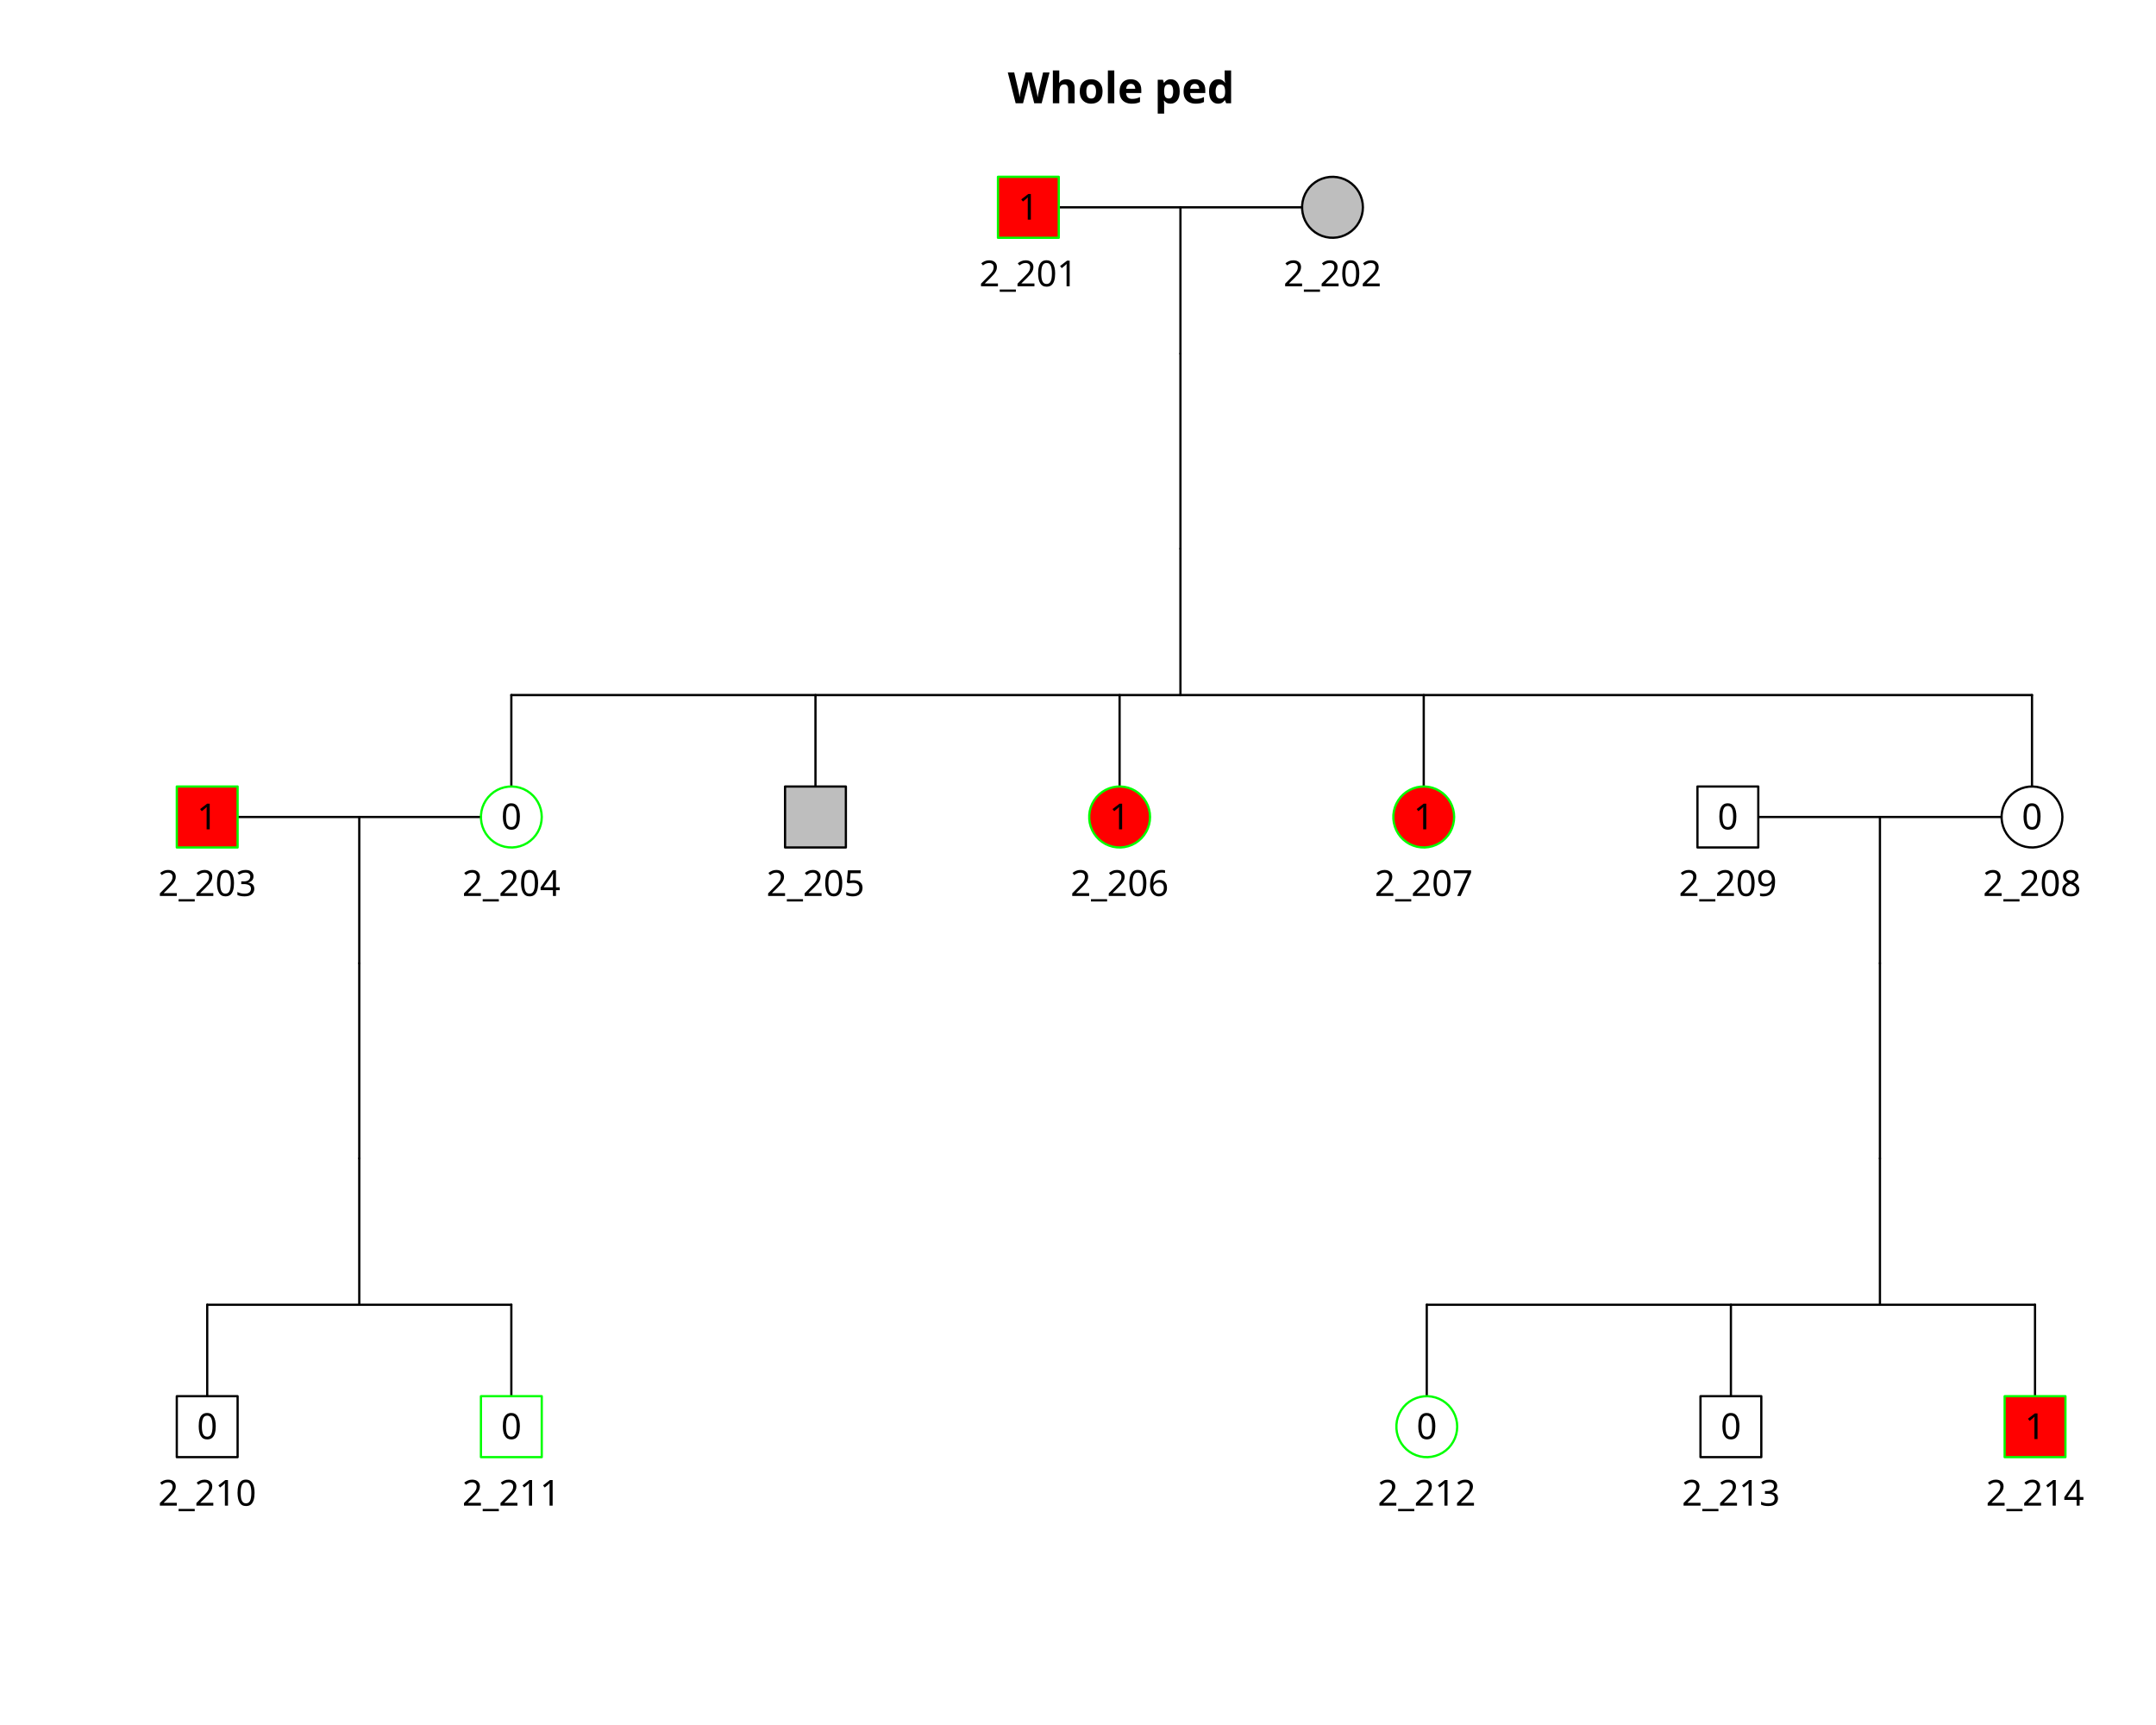
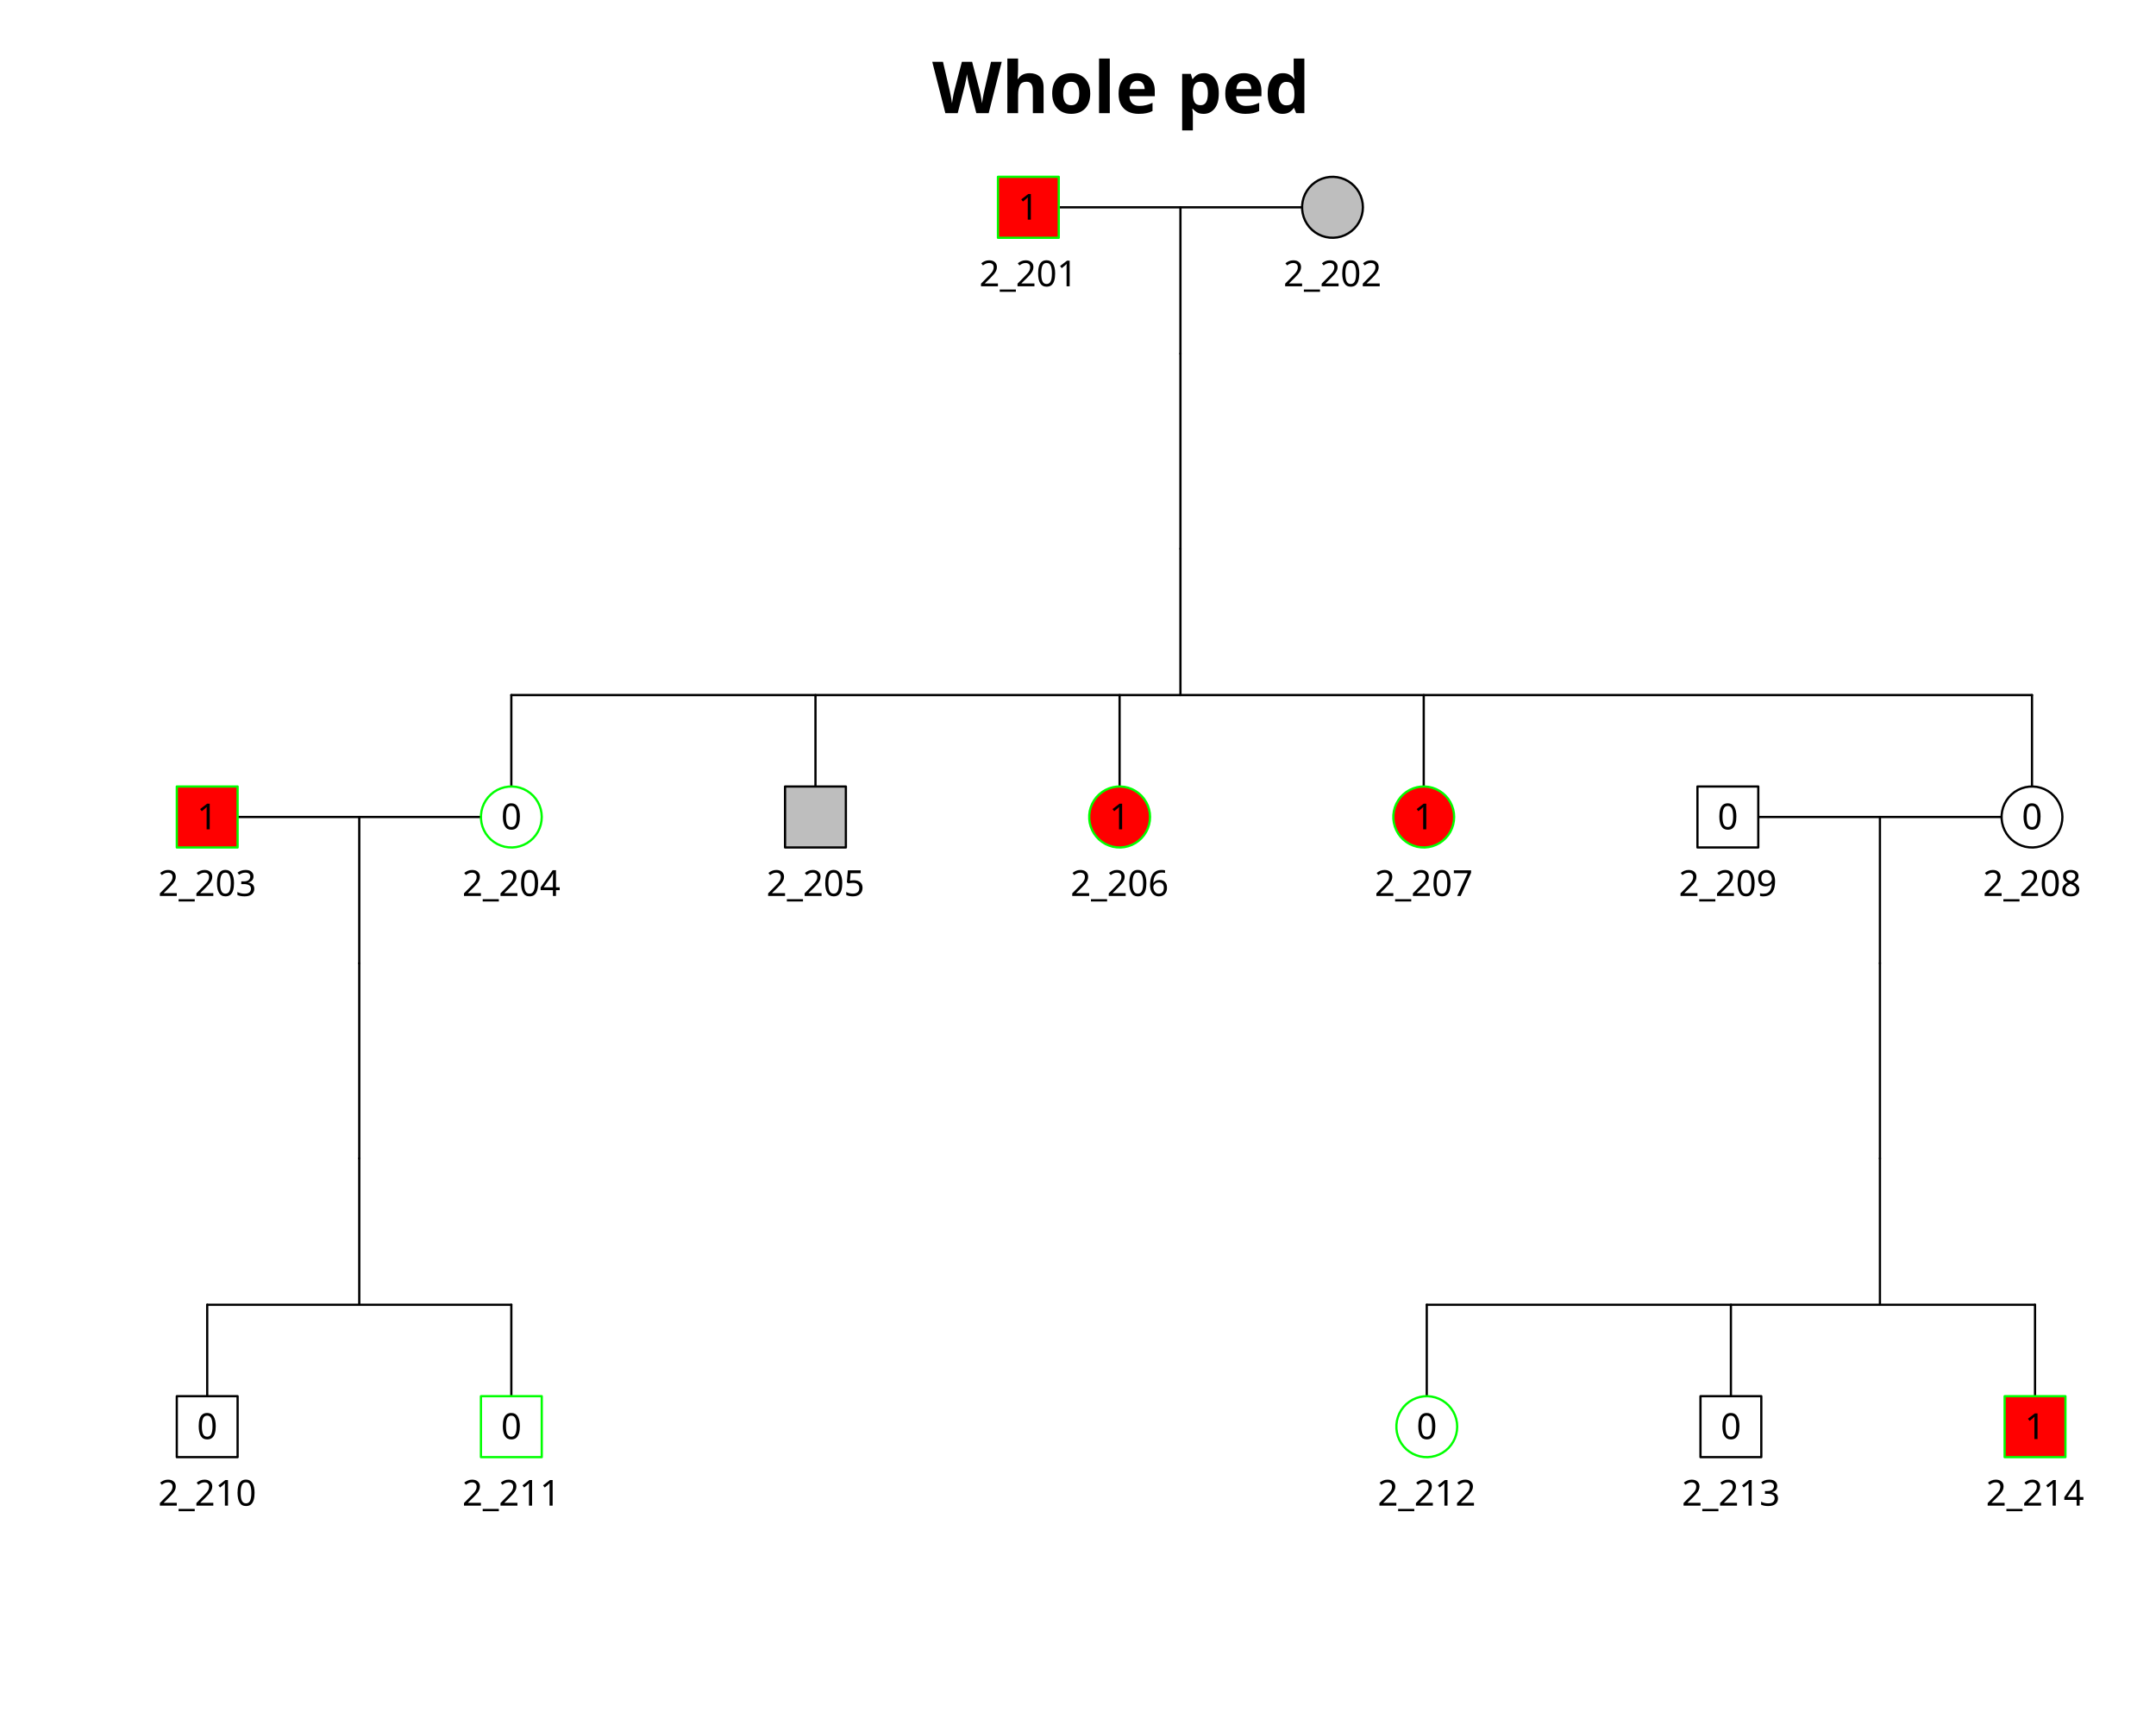
<svg xmlns="http://www.w3.org/2000/svg" class="svglite" data-engine-version="2.0" width="720.00pt" height="576.00pt" viewBox="0 0 720.00 576.00">
  <defs>
    <style type="text/css">
    .svglite line, .svglite polyline, .svglite polygon, .svglite path, .svglite rect, .svglite circle {
      fill: none;
      stroke: #000000;
      stroke-linecap: round;
      stroke-linejoin: round;
      stroke-miterlimit: 10.00;
    }
  </style>
  </defs>
  <rect width="100%" height="100%" style="stroke: none; fill: #FFFFFF;" />
  <defs>
    <clipPath id="cpMC4wMHw3MjAuMDB8MC4wMHw1NzYuMDA=">
      <rect x="0.00" y="0.00" width="720.00" height="576.00" />
    </clipPath>
  </defs>
  <g clip-path="url(#cpMC4wMHw3MjAuMDB8MC4wMHw1NzYuMDA=)">
-     <text x="374.40" y="34.48" text-anchor="middle" style="font-size: 14.40px; font-weight: bold; font-family: sans;" textLength="68.84px" lengthAdjust="spacingAndGlyphs">Whole ped</text>
+     <text x="374.40" y="37.78" text-anchor="middle" style="font-size: 24.00px; font-weight: bold; font-family: sans;" textLength="114.74px" lengthAdjust="spacingAndGlyphs">Whole ped</text>
    <line x1="353.58" y1="69.22" x2="434.83" y2="69.22" style="stroke-width: 0.75;" />
    <line x1="79.35" y1="272.80" x2="160.61" y2="272.80" style="stroke-width: 0.75;" />
    <line x1="587.18" y1="272.80" x2="668.43" y2="272.80" style="stroke-width: 0.75;" />
    <line x1="170.76" y1="262.62" x2="170.76" y2="232.09" style="stroke-width: 0.75;" />
    <line x1="272.33" y1="262.62" x2="272.33" y2="232.09" style="stroke-width: 0.75;" />
    <line x1="373.89" y1="262.62" x2="373.89" y2="232.09" style="stroke-width: 0.75;" />
    <line x1="475.46" y1="262.62" x2="475.46" y2="232.09" style="stroke-width: 0.75;" />
    <line x1="678.59" y1="262.62" x2="678.59" y2="232.09" style="stroke-width: 0.75;" />
    <line x1="170.76" y1="232.09" x2="678.59" y2="232.09" style="stroke-width: 0.75;" />
    <line x1="394.21" y1="232.09" x2="394.21" y2="183.23" style="stroke-width: 0.75;" />
    <line x1="394.21" y1="183.23" x2="394.21" y2="118.08" style="stroke-width: 0.75;" />
    <line x1="394.21" y1="118.08" x2="394.21" y2="69.22" style="stroke-width: 0.75;" />
    <line x1="69.20" y1="466.21" x2="69.20" y2="435.67" style="stroke-width: 0.75;" />
    <line x1="170.76" y1="466.21" x2="170.76" y2="435.67" style="stroke-width: 0.75;" />
    <line x1="69.20" y1="435.67" x2="170.76" y2="435.67" style="stroke-width: 0.75;" />
    <line x1="119.98" y1="435.67" x2="119.98" y2="386.81" style="stroke-width: 0.75;" />
    <line x1="119.98" y1="386.81" x2="119.98" y2="321.66" style="stroke-width: 0.75;" />
    <line x1="119.98" y1="321.66" x2="119.98" y2="272.80" style="stroke-width: 0.75;" />
    <line x1="476.47" y1="466.21" x2="476.47" y2="435.67" style="stroke-width: 0.75;" />
    <line x1="578.04" y1="466.21" x2="578.04" y2="435.67" style="stroke-width: 0.75;" />
    <line x1="679.60" y1="466.21" x2="679.60" y2="435.67" style="stroke-width: 0.75;" />
    <line x1="476.47" y1="435.67" x2="679.60" y2="435.67" style="stroke-width: 0.75;" />
    <line x1="627.81" y1="435.67" x2="627.81" y2="386.81" style="stroke-width: 0.75;" />
    <line x1="627.81" y1="386.81" x2="627.81" y2="321.66" style="stroke-width: 0.75;" />
    <line x1="627.81" y1="321.66" x2="627.81" y2="272.80" style="stroke-width: 0.75;" />
    <polygon points="333.27,59.04 333.27,79.40 353.58,79.40 353.58,59.04 " style="stroke-width: 0.75; stroke: #00FF00; fill: #FF0000;" />
    <polygon points="59.04,262.62 59.04,282.98 79.35,282.98 79.35,262.62 " style="stroke-width: 0.75; stroke: #00FF00; fill: #FF0000;" />
    <polygon points="59.04,466.21 59.04,486.56 79.35,486.56 79.35,466.21 " style="stroke-width: 0.75; fill: #FFFFFF;" />
    <polygon points="455.14,69.22 455.06,70.52 454.81,71.80 454.40,73.04 453.84,74.21 453.13,75.31 452.28,76.30 451.32,77.18 450.25,77.92 449.10,78.53 447.88,78.98 446.61,79.27 445.31,79.39 444.01,79.35 442.73,79.14 441.48,78.77 440.29,78.24 439.18,77.57 438.16,76.75 437.25,75.82 436.48,74.77 435.84,73.64 435.35,72.43 435.02,71.16 434.85,69.87 434.85,68.57 435.02,67.27 435.35,66.01 435.84,64.80 436.48,63.67 437.25,62.62 438.16,61.68 439.18,60.87 440.29,60.19 441.48,59.67 442.73,59.30 444.01,59.09 445.31,59.05 446.61,59.17 447.88,59.46 449.10,59.91 450.25,60.51 451.32,61.26 452.28,62.14 453.13,63.13 453.84,64.22 454.40,65.40 454.81,66.64 455.06,67.92 455.14,69.22 " style="stroke-width: 0.75; fill: #BEBEBE;" />
    <polygon points="180.92,272.80 180.83,274.10 180.59,275.38 180.18,276.62 179.61,277.80 178.90,278.89 178.06,279.88 177.09,280.76 176.03,281.51 174.87,282.11 173.65,282.56 172.38,282.85 171.09,282.98 169.79,282.93 168.50,282.73 167.25,282.35 166.06,281.83 164.95,281.15 163.93,280.34 163.03,279.40 162.25,278.36 161.61,277.22 161.12,276.01 160.79,274.75 160.63,273.45 160.63,272.15 160.79,270.86 161.12,269.59 161.61,268.39 162.25,267.25 163.03,266.20 163.93,265.27 164.95,264.45 166.06,263.78 167.25,263.25 168.50,262.88 169.79,262.67 171.09,262.63 172.38,262.75 173.65,263.04 174.87,263.49 176.03,264.10 177.09,264.84 178.06,265.72 178.90,266.71 179.61,267.81 180.18,268.98 180.59,270.22 180.83,271.50 180.92,272.80 " style="stroke-width: 0.75; stroke: #00FF00; fill: #FFFFFF;" />
    <polygon points="160.61,466.21 160.61,486.56 180.92,486.56 180.92,466.21 " style="stroke-width: 0.75; stroke: #00FF00; fill: #FFFFFF;" />
    <polygon points="262.17,262.62 262.17,282.98 282.48,282.98 282.48,262.62 " style="stroke-width: 0.75; fill: #BEBEBE;" />
    <polygon points="486.63,476.39 486.55,477.69 486.30,478.97 485.89,480.20 485.32,481.38 484.61,482.47 483.77,483.47 482.81,484.34 481.74,485.09 480.58,485.69 479.36,486.14 478.09,486.43 476.80,486.56 475.50,486.52 474.21,486.31 472.97,485.94 471.78,485.41 470.66,484.73 469.64,483.92 468.74,482.98 467.96,481.94 467.32,480.80 466.83,479.59 466.50,478.33 466.34,477.04 466.34,475.73 466.50,474.44 466.83,473.18 467.32,471.97 467.96,470.83 468.74,469.79 469.64,468.85 470.66,468.04 471.78,467.36 472.97,466.83 474.21,466.46 475.50,466.25 476.80,466.21 478.09,466.34 479.36,466.63 480.58,467.08 481.74,467.68 482.81,468.43 483.77,469.30 484.61,470.30 485.32,471.39 485.89,472.57 486.30,473.80 486.55,475.08 486.63,476.39 " style="stroke-width: 0.75; stroke: #00FF00; fill: #FFFFFF;" />
    <polygon points="384.05,272.80 383.97,274.10 383.72,275.38 383.31,276.62 382.74,277.80 382.03,278.89 381.19,279.88 380.22,280.76 379.16,281.51 378.00,282.11 376.78,282.56 375.51,282.85 374.22,282.98 372.92,282.93 371.63,282.73 370.38,282.35 369.19,281.83 368.08,281.15 367.06,280.34 366.16,279.40 365.38,278.36 364.74,277.22 364.25,276.01 363.92,274.75 363.76,273.45 363.76,272.15 363.92,270.86 364.25,269.59 364.74,268.39 365.38,267.25 366.16,266.20 367.06,265.27 368.08,264.45 369.19,263.78 370.38,263.25 371.63,262.88 372.92,262.67 374.22,262.63 375.51,262.75 376.78,263.04 378.00,263.49 379.16,264.10 380.22,264.84 381.19,265.72 382.03,266.71 382.74,267.81 383.31,268.98 383.72,270.22 383.97,271.50 384.05,272.80 " style="stroke-width: 0.75; stroke: #00FF00; fill: #FF0000;" />
    <polygon points="567.88,466.21 567.88,486.56 588.19,486.56 588.19,466.21 " style="stroke-width: 0.75; fill: #FFFFFF;" />
    <polygon points="485.61,272.80 485.53,274.10 485.28,275.38 484.87,276.62 484.31,277.80 483.60,278.89 482.75,279.88 481.79,280.76 480.72,281.51 479.57,282.11 478.35,282.56 477.08,282.85 475.78,282.98 474.48,282.93 473.20,282.73 471.95,282.35 470.76,281.83 469.65,281.15 468.63,280.34 467.72,279.40 466.95,278.36 466.31,277.22 465.82,276.01 465.49,274.75 465.32,273.45 465.32,272.15 465.49,270.86 465.82,269.59 466.31,268.39 466.95,267.25 467.72,266.20 468.63,265.27 469.65,264.45 470.76,263.78 471.95,263.25 473.20,262.88 474.48,262.67 475.78,262.63 477.08,262.75 478.35,263.04 479.57,263.49 480.72,264.10 481.79,264.84 482.75,265.72 483.60,266.71 484.31,267.81 484.87,268.98 485.28,270.22 485.53,271.50 485.61,272.80 " style="stroke-width: 0.75; stroke: #00FF00; fill: #FF0000;" />
    <polygon points="669.45,466.21 669.45,486.56 689.76,486.56 689.76,466.21 " style="stroke-width: 0.75; stroke: #00FF00; fill: #FF0000;" />
    <polygon points="566.87,262.62 566.87,282.98 587.18,282.98 587.18,262.62 " style="stroke-width: 0.75; fill: #FFFFFF;" />
    <polygon points="688.74,272.80 688.66,274.10 688.41,275.38 688.00,276.62 687.44,277.80 686.73,278.89 685.88,279.88 684.92,280.76 683.85,281.51 682.70,282.11 681.48,282.56 680.21,282.85 678.91,282.98 677.61,282.93 676.33,282.73 675.08,282.35 673.89,281.83 672.78,281.15 671.76,280.34 670.85,279.40 670.08,278.36 669.44,277.22 668.95,276.01 668.62,274.75 668.45,273.45 668.45,272.15 668.62,270.86 668.95,269.59 669.44,268.39 670.08,267.25 670.85,266.20 671.76,265.27 672.78,264.45 673.89,263.78 675.08,263.25 676.33,262.88 677.61,262.67 678.91,262.63 680.21,262.75 681.48,263.04 682.70,263.49 683.85,264.10 684.92,264.84 685.88,265.72 686.73,266.71 687.44,267.81 688.00,268.98 688.41,270.22 688.66,271.50 688.74,272.80 " style="stroke-width: 0.75; fill: #FFFFFF;" />
    <text x="343.42" y="73.35" text-anchor="middle" style="font-size: 12.00px; font-family: sans;" textLength="6.67px" lengthAdjust="spacingAndGlyphs">1</text>
    <text x="69.20" y="276.93" text-anchor="middle" style="font-size: 12.00px; font-family: sans;" textLength="6.67px" lengthAdjust="spacingAndGlyphs">1</text>
    <text x="69.20" y="480.51" text-anchor="middle" style="font-size: 12.00px; font-family: sans;" textLength="6.67px" lengthAdjust="spacingAndGlyphs">0</text>
    <text x="170.77" y="276.93" text-anchor="middle" style="font-size: 12.00px; font-family: sans;" textLength="6.67px" lengthAdjust="spacingAndGlyphs">0</text>
    <text x="170.76" y="480.51" text-anchor="middle" style="font-size: 12.00px; font-family: sans;" textLength="6.67px" lengthAdjust="spacingAndGlyphs">0</text>
    <text x="476.48" y="480.51" text-anchor="middle" style="font-size: 12.00px; font-family: sans;" textLength="6.67px" lengthAdjust="spacingAndGlyphs">0</text>
    <text x="373.90" y="276.93" text-anchor="middle" style="font-size: 12.00px; font-family: sans;" textLength="6.67px" lengthAdjust="spacingAndGlyphs">1</text>
    <text x="578.04" y="480.51" text-anchor="middle" style="font-size: 12.00px; font-family: sans;" textLength="6.67px" lengthAdjust="spacingAndGlyphs">0</text>
    <text x="475.47" y="276.93" text-anchor="middle" style="font-size: 12.00px; font-family: sans;" textLength="6.67px" lengthAdjust="spacingAndGlyphs">1</text>
    <text x="679.60" y="480.51" text-anchor="middle" style="font-size: 12.00px; font-family: sans;" textLength="6.67px" lengthAdjust="spacingAndGlyphs">1</text>
    <text x="577.02" y="276.93" text-anchor="middle" style="font-size: 12.00px; font-family: sans;" textLength="6.67px" lengthAdjust="spacingAndGlyphs">0</text>
    <text x="678.60" y="276.93" text-anchor="middle" style="font-size: 12.00px; font-family: sans;" textLength="6.67px" lengthAdjust="spacingAndGlyphs">0</text>
    <text x="343.42" y="95.60" text-anchor="middle" style="font-size: 12.00px; font-family: sans;" textLength="33.37px" lengthAdjust="spacingAndGlyphs">2_201</text>
    <text x="69.20" y="299.18" text-anchor="middle" style="font-size: 12.00px; font-family: sans;" textLength="33.37px" lengthAdjust="spacingAndGlyphs">2_203</text>
    <text x="69.20" y="502.76" text-anchor="middle" style="font-size: 12.00px; font-family: sans;" textLength="33.37px" lengthAdjust="spacingAndGlyphs">2_210</text>
    <text x="444.99" y="95.60" text-anchor="middle" style="font-size: 12.00px; font-family: sans;" textLength="33.37px" lengthAdjust="spacingAndGlyphs">2_202</text>
    <text x="170.76" y="299.18" text-anchor="middle" style="font-size: 12.00px; font-family: sans;" textLength="33.37px" lengthAdjust="spacingAndGlyphs">2_204</text>
    <text x="170.76" y="502.76" text-anchor="middle" style="font-size: 12.00px; font-family: sans;" textLength="33.37px" lengthAdjust="spacingAndGlyphs">2_211</text>
    <text x="272.33" y="299.18" text-anchor="middle" style="font-size: 12.00px; font-family: sans;" textLength="33.37px" lengthAdjust="spacingAndGlyphs">2_205</text>
    <text x="476.47" y="502.76" text-anchor="middle" style="font-size: 12.00px; font-family: sans;" textLength="33.37px" lengthAdjust="spacingAndGlyphs">2_212</text>
    <text x="373.89" y="299.18" text-anchor="middle" style="font-size: 12.00px; font-family: sans;" textLength="33.37px" lengthAdjust="spacingAndGlyphs">2_206</text>
    <text x="578.04" y="502.76" text-anchor="middle" style="font-size: 12.00px; font-family: sans;" textLength="33.37px" lengthAdjust="spacingAndGlyphs">2_213</text>
    <text x="475.46" y="299.18" text-anchor="middle" style="font-size: 12.00px; font-family: sans;" textLength="33.37px" lengthAdjust="spacingAndGlyphs">2_207</text>
    <text x="679.60" y="502.76" text-anchor="middle" style="font-size: 12.00px; font-family: sans;" textLength="33.37px" lengthAdjust="spacingAndGlyphs">2_214</text>
    <text x="577.02" y="299.18" text-anchor="middle" style="font-size: 12.00px; font-family: sans;" textLength="33.37px" lengthAdjust="spacingAndGlyphs">2_209</text>
    <text x="678.59" y="299.18" text-anchor="middle" style="font-size: 12.00px; font-family: sans;" textLength="33.37px" lengthAdjust="spacingAndGlyphs">2_208</text>
  </g>
</svg>
